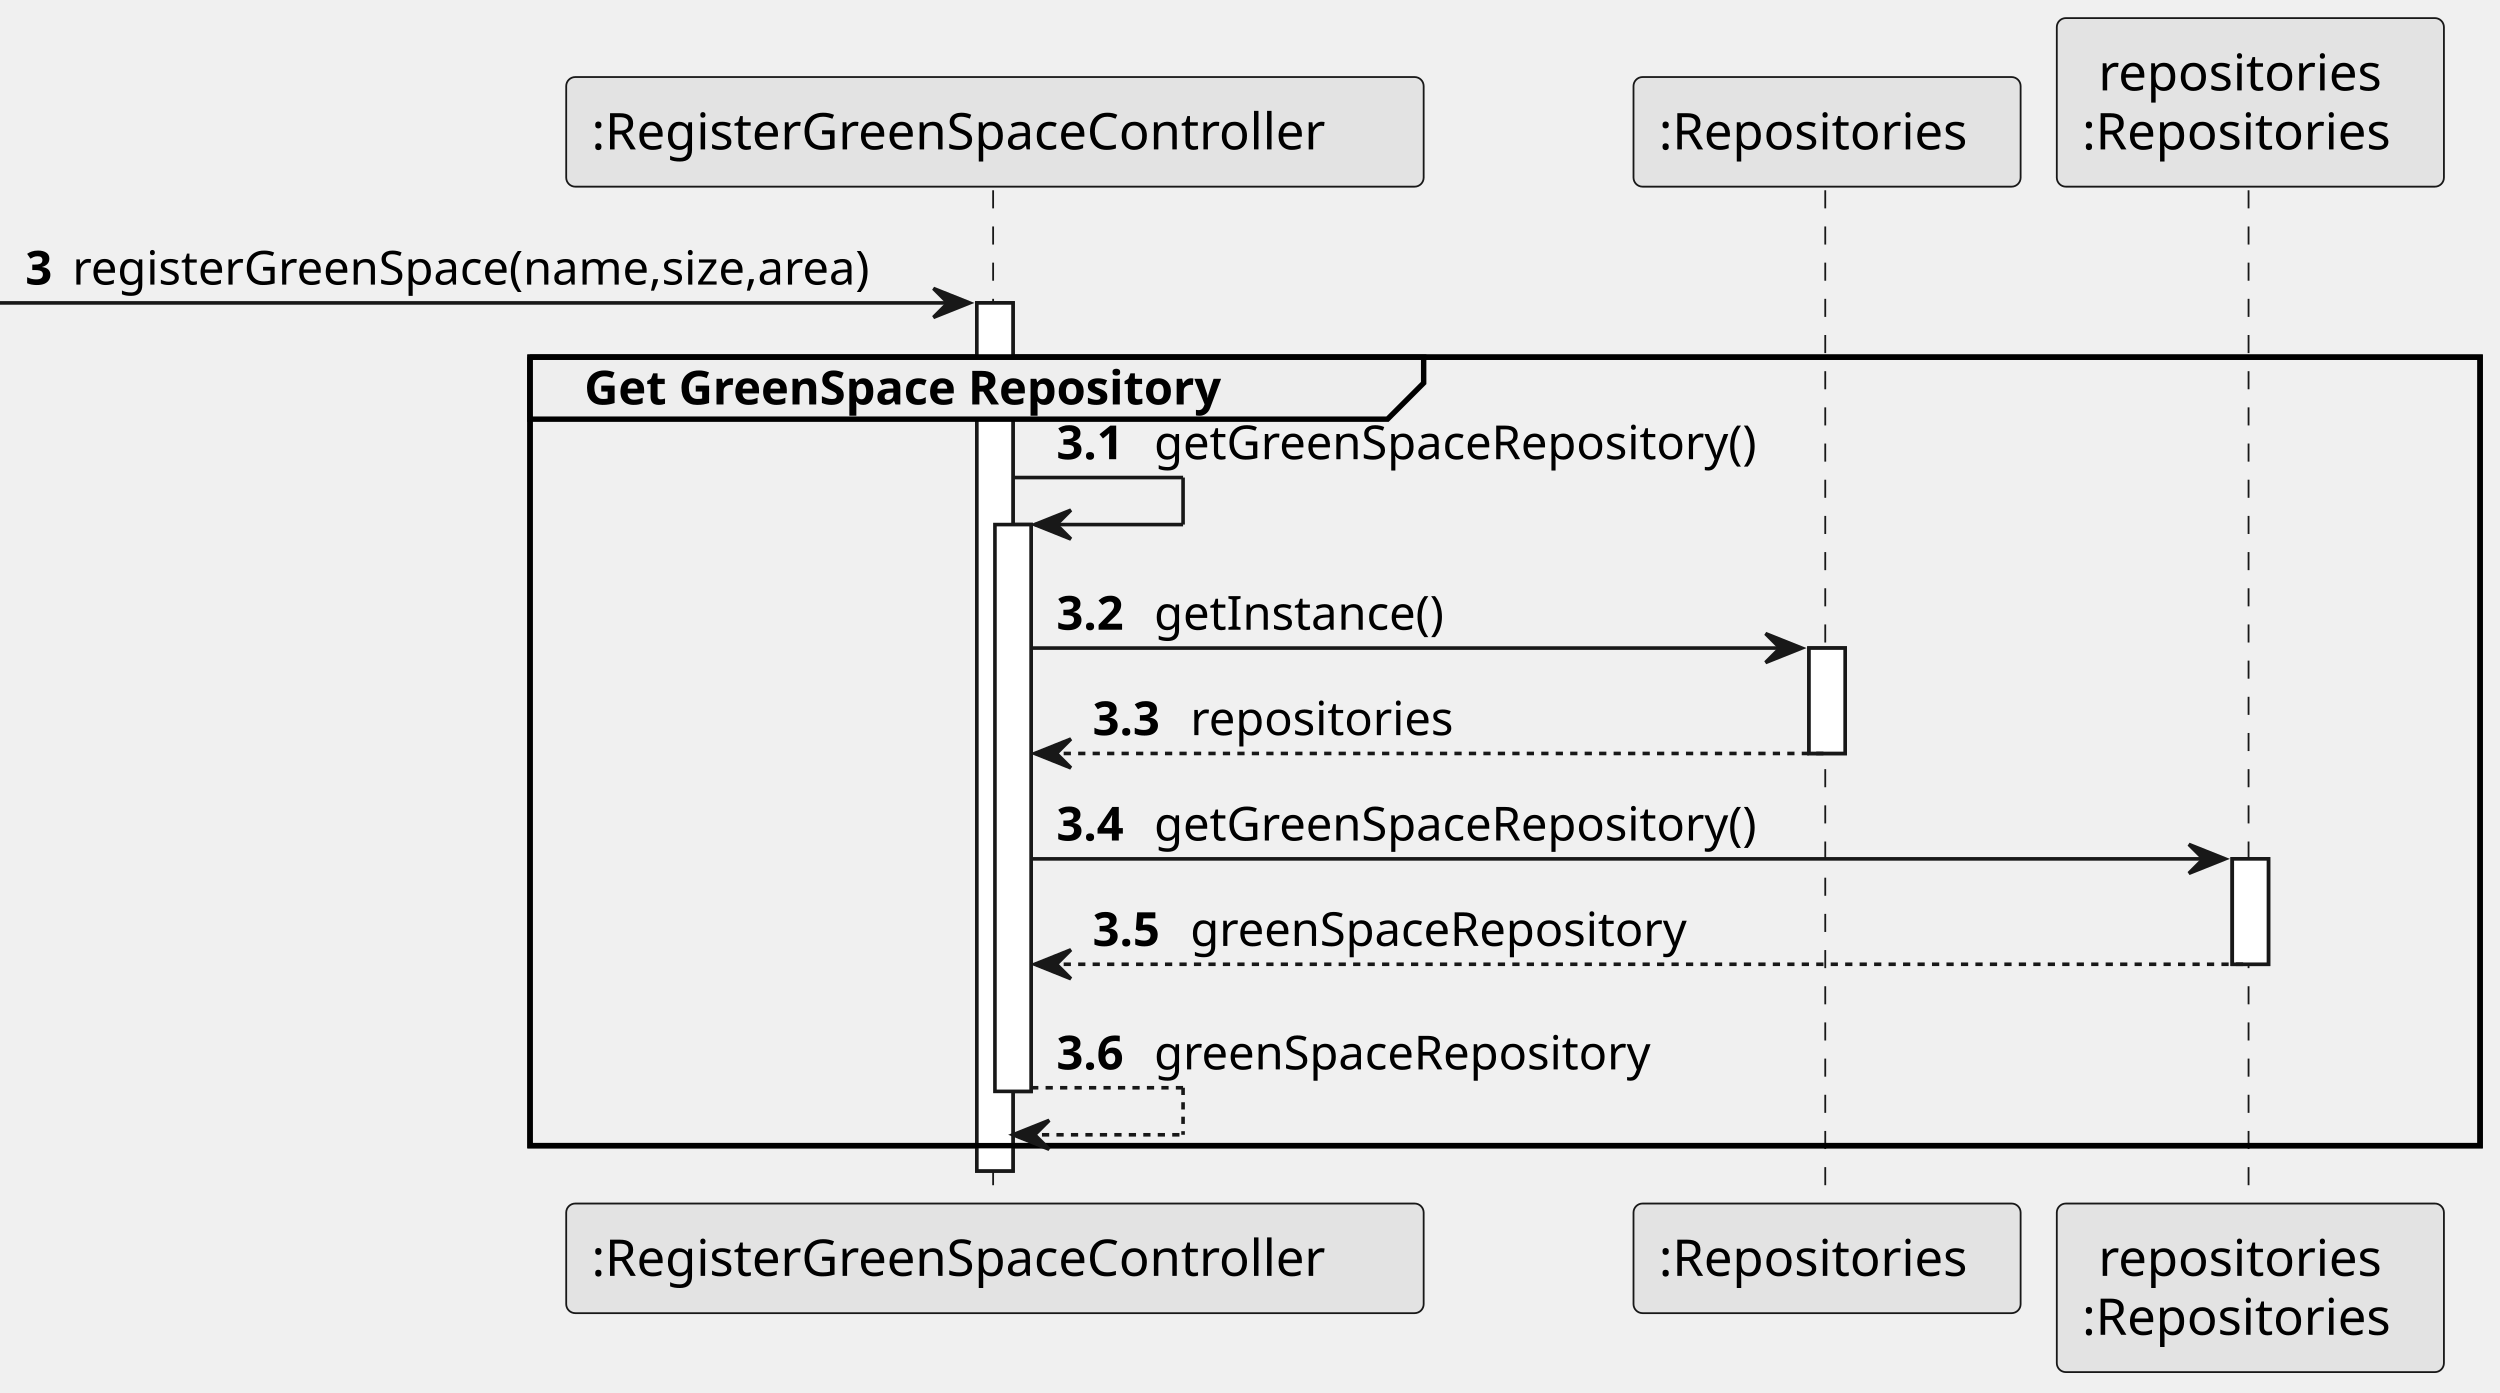
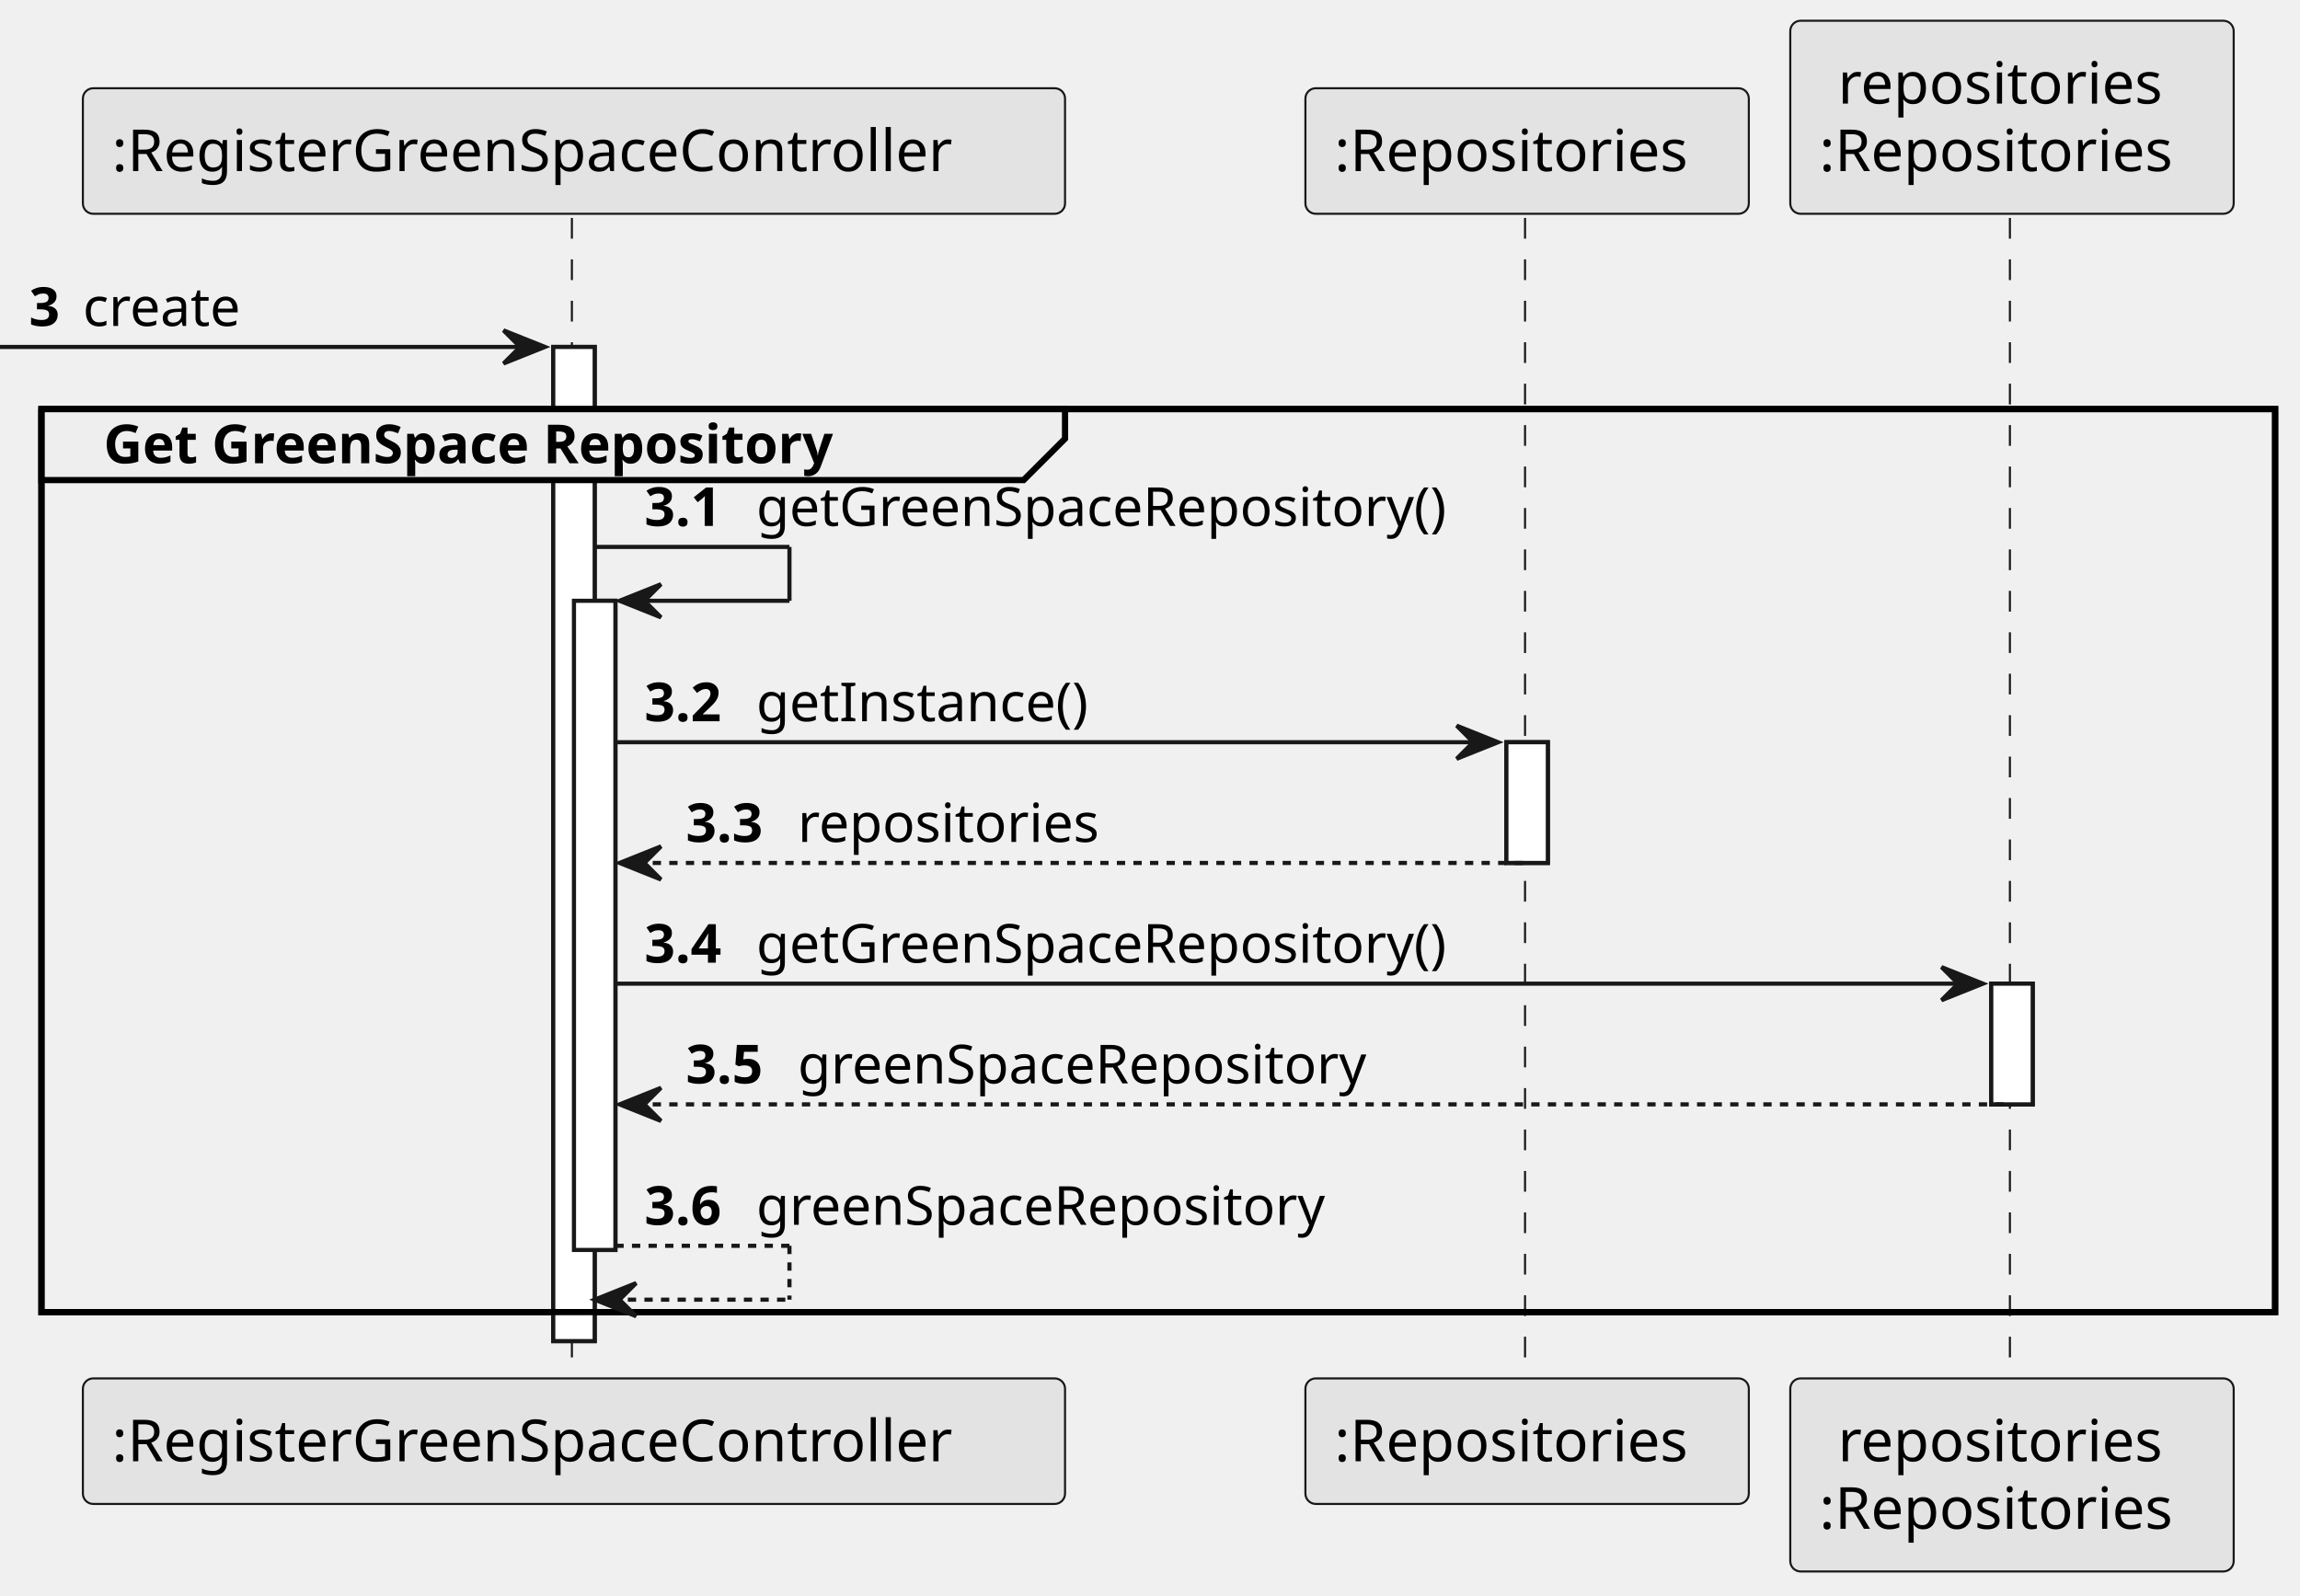
- <svg xmlns="http://www.w3.org/2000/svg" contentStyleType="text/css" height="385px" preserveAspectRatio="none" style="width:691px;height:385px;background:#FFFFFF;" version="1.1" viewBox="0 0 691 385" width="691px" zoomAndPan="magnify">
+ <svg xmlns="http://www.w3.org/2000/svg" contentStyleType="text/css" height="385px" preserveAspectRatio="none" style="width:555px;height:385px;background:#FFFFFF;" version="1.1" viewBox="0 0 555 385" width="555px" zoomAndPan="magnify">
  <defs />
  <g>
-     <rect fill="#FFFFFF" height="239.93" style="stroke:#181818;stroke-width:1.0;" width="10" x="270" y="83.727" />
-     <rect fill="#FFFFFF" height="156.664" style="stroke:#181818;stroke-width:1.0;" width="10" x="275" y="144.992" />
-     <rect fill="#FFFFFF" height="29.133" style="stroke:#181818;stroke-width:1.0;" width="10" x="500" y="179.125" />
-     <rect fill="#FFFFFF" height="29.133" style="stroke:#181818;stroke-width:1.0;" width="10" x="617" y="237.391" />
-     <rect fill="none" height="217.93" style="stroke:#000000;stroke-width:1.5;" width="539" x="146.5" y="98.727" />
-     <line style="stroke:#181818;stroke-width:0.5;stroke-dasharray:5.0,5.0;" x1="274.5" x2="274.5" y1="52.594" y2="333.656" />
-     <line style="stroke:#181818;stroke-width:0.5;stroke-dasharray:5.0,5.0;" x1="504.5" x2="504.5" y1="52.594" y2="333.656" />
-     <line style="stroke:#181818;stroke-width:0.5;stroke-dasharray:5.0,5.0;" x1="621.5" x2="621.5" y1="52.594" y2="333.656" />
-     <rect fill="#E3E3E3" height="30.297" rx="2.5" ry="2.5" style="stroke:#181818;stroke-width:0.5;" width="237" x="156.5" y="21.297" />
-     <text fill="#000000" font-family="sans-serif" font-size="14" lengthAdjust="spacing" textLength="223" x="163.5" y="41.292">:RegisterGreenSpaceController</text>
-     <rect fill="#E3E3E3" height="30.297" rx="2.5" ry="2.5" style="stroke:#181818;stroke-width:0.5;" width="237" x="156.5" y="332.656" />
-     <text fill="#000000" font-family="sans-serif" font-size="14" lengthAdjust="spacing" textLength="223" x="163.5" y="352.651">:RegisterGreenSpaceController</text>
-     <rect fill="#E3E3E3" height="30.297" rx="2.5" ry="2.5" style="stroke:#181818;stroke-width:0.5;" width="107" x="451.5" y="21.297" />
-     <text fill="#000000" font-family="sans-serif" font-size="14" lengthAdjust="spacing" textLength="93" x="458.5" y="41.292">:Repositories</text>
-     <rect fill="#E3E3E3" height="30.297" rx="2.5" ry="2.5" style="stroke:#181818;stroke-width:0.5;" width="107" x="451.5" y="332.656" />
-     <text fill="#000000" font-family="sans-serif" font-size="14" lengthAdjust="spacing" textLength="93" x="458.5" y="352.651">:Repositories</text>
-     <rect fill="#E3E3E3" height="46.594" rx="2.5" ry="2.5" style="stroke:#181818;stroke-width:0.5;" width="107" x="568.5" y="5" />
-     <text fill="#000000" font-family="sans-serif" font-size="14" lengthAdjust="spacing" textLength="84" x="580" y="24.995">repositories</text>
-     <text fill="#000000" font-family="sans-serif" font-size="14" lengthAdjust="spacing" textLength="93" x="575.5" y="41.292">:Repositories</text>
-     <rect fill="#E3E3E3" height="46.594" rx="2.5" ry="2.5" style="stroke:#181818;stroke-width:0.5;" width="107" x="568.5" y="332.656" />
-     <text fill="#000000" font-family="sans-serif" font-size="14" lengthAdjust="spacing" textLength="84" x="580" y="352.651">repositories</text>
-     <text fill="#000000" font-family="sans-serif" font-size="14" lengthAdjust="spacing" textLength="93" x="575.5" y="368.948">:Repositories</text>
-     <rect fill="#FFFFFF" height="239.93" style="stroke:#181818;stroke-width:1.0;" width="10" x="270" y="83.727" />
-     <rect fill="#FFFFFF" height="156.664" style="stroke:#181818;stroke-width:1.0;" width="10" x="275" y="144.992" />
-     <rect fill="#FFFFFF" height="29.133" style="stroke:#181818;stroke-width:1.0;" width="10" x="500" y="179.125" />
-     <rect fill="#FFFFFF" height="29.133" style="stroke:#181818;stroke-width:1.0;" width="10" x="617" y="237.391" />
-     <polygon fill="#181818" points="258,79.727,268,83.727,258,87.727,262,83.727" style="stroke:#181818;stroke-width:1.0;" />
-     <line style="stroke:#181818;stroke-width:1.0;" x1="0" x2="264" y1="83.727" y2="83.727" />
+     <rect fill="#FFFFFF" height="239.93" style="stroke:#181818;stroke-width:1.0;" width="10" x="133.5" y="83.727" />
+     <rect fill="#FFFFFF" height="156.664" style="stroke:#181818;stroke-width:1.0;" width="10" x="138.5" y="144.992" />
+     <rect fill="#FFFFFF" height="29.133" style="stroke:#181818;stroke-width:1.0;" width="10" x="363.5" y="179.125" />
+     <rect fill="#FFFFFF" height="29.133" style="stroke:#181818;stroke-width:1.0;" width="10" x="480.5" y="237.391" />
+     <rect fill="none" height="217.93" style="stroke:#000000;stroke-width:1.5;" width="539" x="10" y="98.727" />
+     <line style="stroke:#181818;stroke-width:0.5;stroke-dasharray:5.0,5.0;" x1="138" x2="138" y1="52.594" y2="333.656" />
+     <line style="stroke:#181818;stroke-width:0.5;stroke-dasharray:5.0,5.0;" x1="368" x2="368" y1="52.594" y2="333.656" />
+     <line style="stroke:#181818;stroke-width:0.5;stroke-dasharray:5.0,5.0;" x1="485" x2="485" y1="52.594" y2="333.656" />
+     <rect fill="#E3E3E3" height="30.297" rx="2.5" ry="2.5" style="stroke:#181818;stroke-width:0.5;" width="237" x="20" y="21.297" />
+     <text fill="#000000" font-family="sans-serif" font-size="14" lengthAdjust="spacing" textLength="223" x="27" y="41.292">:RegisterGreenSpaceController</text>
+     <rect fill="#E3E3E3" height="30.297" rx="2.5" ry="2.5" style="stroke:#181818;stroke-width:0.5;" width="237" x="20" y="332.656" />
+     <text fill="#000000" font-family="sans-serif" font-size="14" lengthAdjust="spacing" textLength="223" x="27" y="352.651">:RegisterGreenSpaceController</text>
+     <rect fill="#E3E3E3" height="30.297" rx="2.5" ry="2.5" style="stroke:#181818;stroke-width:0.5;" width="107" x="315" y="21.297" />
+     <text fill="#000000" font-family="sans-serif" font-size="14" lengthAdjust="spacing" textLength="93" x="322" y="41.292">:Repositories</text>
+     <rect fill="#E3E3E3" height="30.297" rx="2.5" ry="2.5" style="stroke:#181818;stroke-width:0.5;" width="107" x="315" y="332.656" />
+     <text fill="#000000" font-family="sans-serif" font-size="14" lengthAdjust="spacing" textLength="93" x="322" y="352.651">:Repositories</text>
+     <rect fill="#E3E3E3" height="46.594" rx="2.5" ry="2.5" style="stroke:#181818;stroke-width:0.5;" width="107" x="432" y="5" />
+     <text fill="#000000" font-family="sans-serif" font-size="14" lengthAdjust="spacing" textLength="84" x="443.5" y="24.995">repositories</text>
+     <text fill="#000000" font-family="sans-serif" font-size="14" lengthAdjust="spacing" textLength="93" x="439" y="41.292">:Repositories</text>
+     <rect fill="#E3E3E3" height="46.594" rx="2.5" ry="2.5" style="stroke:#181818;stroke-width:0.5;" width="107" x="432" y="332.656" />
+     <text fill="#000000" font-family="sans-serif" font-size="14" lengthAdjust="spacing" textLength="84" x="443.5" y="352.651">repositories</text>
+     <text fill="#000000" font-family="sans-serif" font-size="14" lengthAdjust="spacing" textLength="93" x="439" y="368.948">:Repositories</text>
+     <rect fill="#FFFFFF" height="239.93" style="stroke:#181818;stroke-width:1.0;" width="10" x="133.5" y="83.727" />
+     <rect fill="#FFFFFF" height="156.664" style="stroke:#181818;stroke-width:1.0;" width="10" x="138.5" y="144.992" />
+     <rect fill="#FFFFFF" height="29.133" style="stroke:#181818;stroke-width:1.0;" width="10" x="363.5" y="179.125" />
+     <rect fill="#FFFFFF" height="29.133" style="stroke:#181818;stroke-width:1.0;" width="10" x="480.5" y="237.391" />
+     <polygon fill="#181818" points="121.5,79.727,131.5,83.727,121.5,87.727,125.5,83.727" style="stroke:#181818;stroke-width:1.0;" />
+     <line style="stroke:#181818;stroke-width:1.0;" x1="0" x2="127.5" y1="83.727" y2="83.727" />
    <text fill="#000000" font-family="sans-serif" font-size="13" font-weight="bold" lengthAdjust="spacing" textLength="9" x="7" y="78.661">3</text>
-     <text fill="#000000" font-family="sans-serif" font-size="13" lengthAdjust="spacing" textLength="238" x="20" y="78.661">registerGreenSpace(name,size,area)</text>
-     <path d="M146.5,98.727 L393.5,98.727 L393.5,105.859 L383.5,115.859 L146.5,115.859 L146.5,98.727 " fill="#EEEEEE" style="stroke:#000000;stroke-width:1.5;" />
-     <rect fill="none" height="217.93" style="stroke:#000000;stroke-width:1.5;" width="539" x="146.5" y="98.727" />
-     <text fill="#000000" font-family="sans-serif" font-size="13" font-weight="bold" lengthAdjust="spacing" textLength="202" x="161.5" y="111.793">Get GreenSpace Repository</text>
-     <line style="stroke:#181818;stroke-width:1.0;" x1="280" x2="327" y1="131.992" y2="131.992" />
-     <line style="stroke:#181818;stroke-width:1.0;" x1="327" x2="327" y1="131.992" y2="144.992" />
-     <line style="stroke:#181818;stroke-width:1.0;" x1="286" x2="327" y1="144.992" y2="144.992" />
-     <polygon fill="#181818" points="296,140.992,286,144.992,296,148.992,292,144.992" style="stroke:#181818;stroke-width:1.0;" />
-     <text fill="#000000" font-family="sans-serif" font-size="13" font-weight="bold" lengthAdjust="spacing" textLength="23" x="292" y="126.926">3.1</text>
-     <text fill="#000000" font-family="sans-serif" font-size="13" lengthAdjust="spacing" textLength="179" x="319" y="126.926">getGreenSpaceRepository()</text>
-     <polygon fill="#181818" points="488,175.125,498,179.125,488,183.125,492,179.125" style="stroke:#181818;stroke-width:1.0;" />
-     <line style="stroke:#181818;stroke-width:1.0;" x1="285" x2="494" y1="179.125" y2="179.125" />
-     <text fill="#000000" font-family="sans-serif" font-size="13" font-weight="bold" lengthAdjust="spacing" textLength="23" x="292" y="174.059">3.2</text>
-     <text fill="#000000" font-family="sans-serif" font-size="13" lengthAdjust="spacing" textLength="86" x="319" y="174.059">getInstance()</text>
-     <polygon fill="#181818" points="296,204.258,286,208.258,296,212.258,292,208.258" style="stroke:#181818;stroke-width:1.0;" />
-     <line style="stroke:#181818;stroke-width:1.0;stroke-dasharray:2.0,2.0;" x1="290" x2="504" y1="208.258" y2="208.258" />
-     <text fill="#000000" font-family="sans-serif" font-size="13" font-weight="bold" lengthAdjust="spacing" textLength="23" x="302" y="203.192">3.3</text>
-     <text fill="#000000" font-family="sans-serif" font-size="13" lengthAdjust="spacing" textLength="77" x="329" y="203.192">repositories</text>
-     <polygon fill="#181818" points="605,233.391,615,237.391,605,241.391,609,237.391" style="stroke:#181818;stroke-width:1.0;" />
-     <line style="stroke:#181818;stroke-width:1.0;" x1="285" x2="611" y1="237.391" y2="237.391" />
-     <text fill="#000000" font-family="sans-serif" font-size="13" font-weight="bold" lengthAdjust="spacing" textLength="23" x="292" y="232.325">3.4</text>
-     <text fill="#000000" font-family="sans-serif" font-size="13" lengthAdjust="spacing" textLength="179" x="319" y="232.325">getGreenSpaceRepository()</text>
-     <polygon fill="#181818" points="296,262.523,286,266.523,296,270.523,292,266.523" style="stroke:#181818;stroke-width:1.0;" />
-     <line style="stroke:#181818;stroke-width:1.0;stroke-dasharray:2.0,2.0;" x1="290" x2="621" y1="266.523" y2="266.523" />
-     <text fill="#000000" font-family="sans-serif" font-size="13" font-weight="bold" lengthAdjust="spacing" textLength="23" x="302" y="261.457">3.5</text>
-     <text fill="#000000" font-family="sans-serif" font-size="13" lengthAdjust="spacing" textLength="146" x="329" y="261.457">greenSpaceRepository</text>
-     <line style="stroke:#181818;stroke-width:1.0;stroke-dasharray:2.0,2.0;" x1="285" x2="327" y1="300.656" y2="300.656" />
-     <line style="stroke:#181818;stroke-width:1.0;stroke-dasharray:2.0,2.0;" x1="327" x2="327" y1="300.656" y2="313.656" />
-     <line style="stroke:#181818;stroke-width:1.0;stroke-dasharray:2.0,2.0;" x1="280" x2="327" y1="313.656" y2="313.656" />
-     <polygon fill="#181818" points="290,309.656,280,313.656,290,317.656,286,313.656" style="stroke:#181818;stroke-width:1.0;" />
-     <text fill="#000000" font-family="sans-serif" font-size="13" font-weight="bold" lengthAdjust="spacing" textLength="23" x="292" y="295.59">3.6</text>
-     <text fill="#000000" font-family="sans-serif" font-size="13" lengthAdjust="spacing" textLength="146" x="319" y="295.59">greenSpaceRepository</text>
+     <text fill="#000000" font-family="sans-serif" font-size="13" lengthAdjust="spacing" textLength="41" x="20" y="78.661">create</text>
+     <path d="M10,98.727 L257,98.727 L257,105.859 L247,115.859 L10,115.859 L10,98.727 " fill="#EEEEEE" style="stroke:#000000;stroke-width:1.5;" />
+     <rect fill="none" height="217.93" style="stroke:#000000;stroke-width:1.5;" width="539" x="10" y="98.727" />
+     <text fill="#000000" font-family="sans-serif" font-size="13" font-weight="bold" lengthAdjust="spacing" textLength="202" x="25" y="111.793">Get GreenSpace Repository</text>
+     <line style="stroke:#181818;stroke-width:1.0;" x1="143.5" x2="190.5" y1="131.992" y2="131.992" />
+     <line style="stroke:#181818;stroke-width:1.0;" x1="190.5" x2="190.5" y1="131.992" y2="144.992" />
+     <line style="stroke:#181818;stroke-width:1.0;" x1="149.5" x2="190.5" y1="144.992" y2="144.992" />
+     <polygon fill="#181818" points="159.5,140.992,149.5,144.992,159.5,148.992,155.5,144.992" style="stroke:#181818;stroke-width:1.0;" />
+     <text fill="#000000" font-family="sans-serif" font-size="13" font-weight="bold" lengthAdjust="spacing" textLength="23" x="155.5" y="126.926">3.1</text>
+     <text fill="#000000" font-family="sans-serif" font-size="13" lengthAdjust="spacing" textLength="179" x="182.5" y="126.926">getGreenSpaceRepository()</text>
+     <polygon fill="#181818" points="351.5,175.125,361.5,179.125,351.5,183.125,355.5,179.125" style="stroke:#181818;stroke-width:1.0;" />
+     <line style="stroke:#181818;stroke-width:1.0;" x1="148.5" x2="357.5" y1="179.125" y2="179.125" />
+     <text fill="#000000" font-family="sans-serif" font-size="13" font-weight="bold" lengthAdjust="spacing" textLength="23" x="155.5" y="174.059">3.2</text>
+     <text fill="#000000" font-family="sans-serif" font-size="13" lengthAdjust="spacing" textLength="86" x="182.5" y="174.059">getInstance()</text>
+     <polygon fill="#181818" points="159.5,204.258,149.5,208.258,159.5,212.258,155.5,208.258" style="stroke:#181818;stroke-width:1.0;" />
+     <line style="stroke:#181818;stroke-width:1.0;stroke-dasharray:2.0,2.0;" x1="153.5" x2="367.5" y1="208.258" y2="208.258" />
+     <text fill="#000000" font-family="sans-serif" font-size="13" font-weight="bold" lengthAdjust="spacing" textLength="23" x="165.5" y="203.192">3.3</text>
+     <text fill="#000000" font-family="sans-serif" font-size="13" lengthAdjust="spacing" textLength="77" x="192.5" y="203.192">repositories</text>
+     <polygon fill="#181818" points="468.5,233.391,478.5,237.391,468.5,241.391,472.5,237.391" style="stroke:#181818;stroke-width:1.0;" />
+     <line style="stroke:#181818;stroke-width:1.0;" x1="148.5" x2="474.5" y1="237.391" y2="237.391" />
+     <text fill="#000000" font-family="sans-serif" font-size="13" font-weight="bold" lengthAdjust="spacing" textLength="23" x="155.5" y="232.325">3.4</text>
+     <text fill="#000000" font-family="sans-serif" font-size="13" lengthAdjust="spacing" textLength="179" x="182.5" y="232.325">getGreenSpaceRepository()</text>
+     <polygon fill="#181818" points="159.5,262.523,149.5,266.523,159.5,270.523,155.5,266.523" style="stroke:#181818;stroke-width:1.0;" />
+     <line style="stroke:#181818;stroke-width:1.0;stroke-dasharray:2.0,2.0;" x1="153.5" x2="484.5" y1="266.523" y2="266.523" />
+     <text fill="#000000" font-family="sans-serif" font-size="13" font-weight="bold" lengthAdjust="spacing" textLength="23" x="165.5" y="261.457">3.5</text>
+     <text fill="#000000" font-family="sans-serif" font-size="13" lengthAdjust="spacing" textLength="146" x="192.5" y="261.457">greenSpaceRepository</text>
+     <line style="stroke:#181818;stroke-width:1.0;stroke-dasharray:2.0,2.0;" x1="148.5" x2="190.5" y1="300.656" y2="300.656" />
+     <line style="stroke:#181818;stroke-width:1.0;stroke-dasharray:2.0,2.0;" x1="190.5" x2="190.5" y1="300.656" y2="313.656" />
+     <line style="stroke:#181818;stroke-width:1.0;stroke-dasharray:2.0,2.0;" x1="143.5" x2="190.5" y1="313.656" y2="313.656" />
+     <polygon fill="#181818" points="153.5,309.656,143.5,313.656,153.5,317.656,149.5,313.656" style="stroke:#181818;stroke-width:1.0;" />
+     <text fill="#000000" font-family="sans-serif" font-size="13" font-weight="bold" lengthAdjust="spacing" textLength="23" x="155.5" y="295.59">3.6</text>
+     <text fill="#000000" font-family="sans-serif" font-size="13" lengthAdjust="spacing" textLength="146" x="182.5" y="295.59">greenSpaceRepository</text>
  </g>
</svg>
